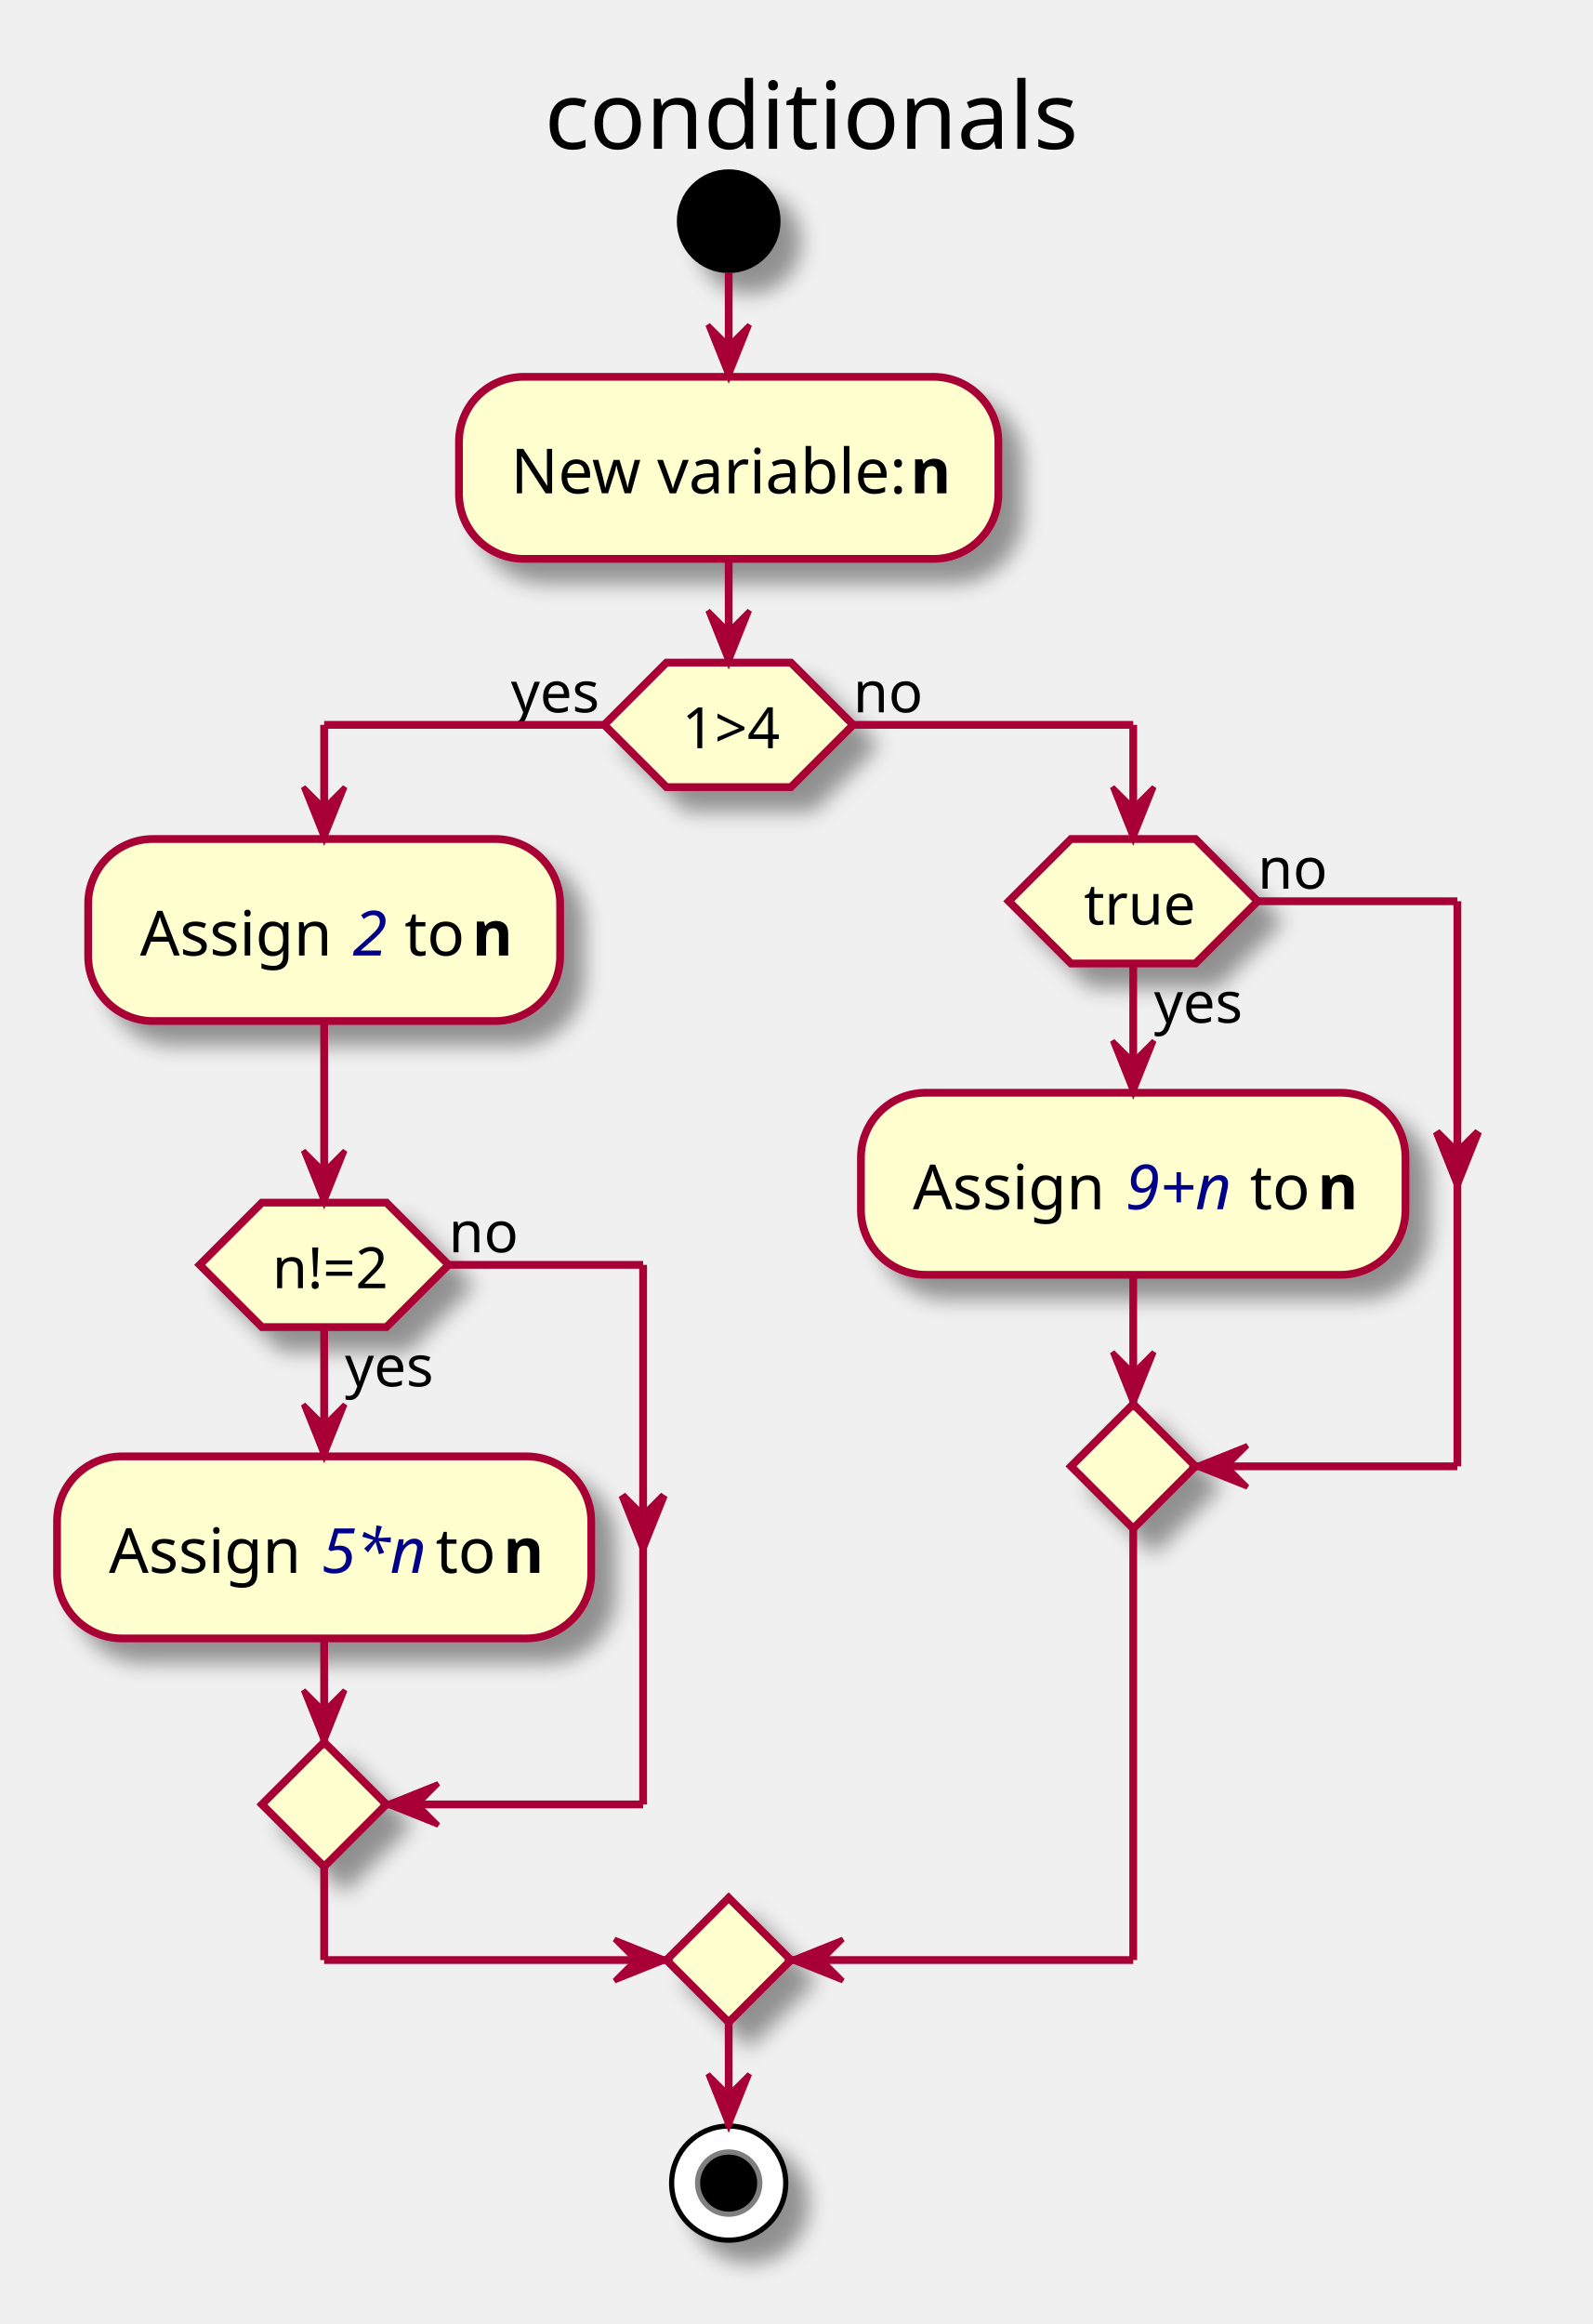
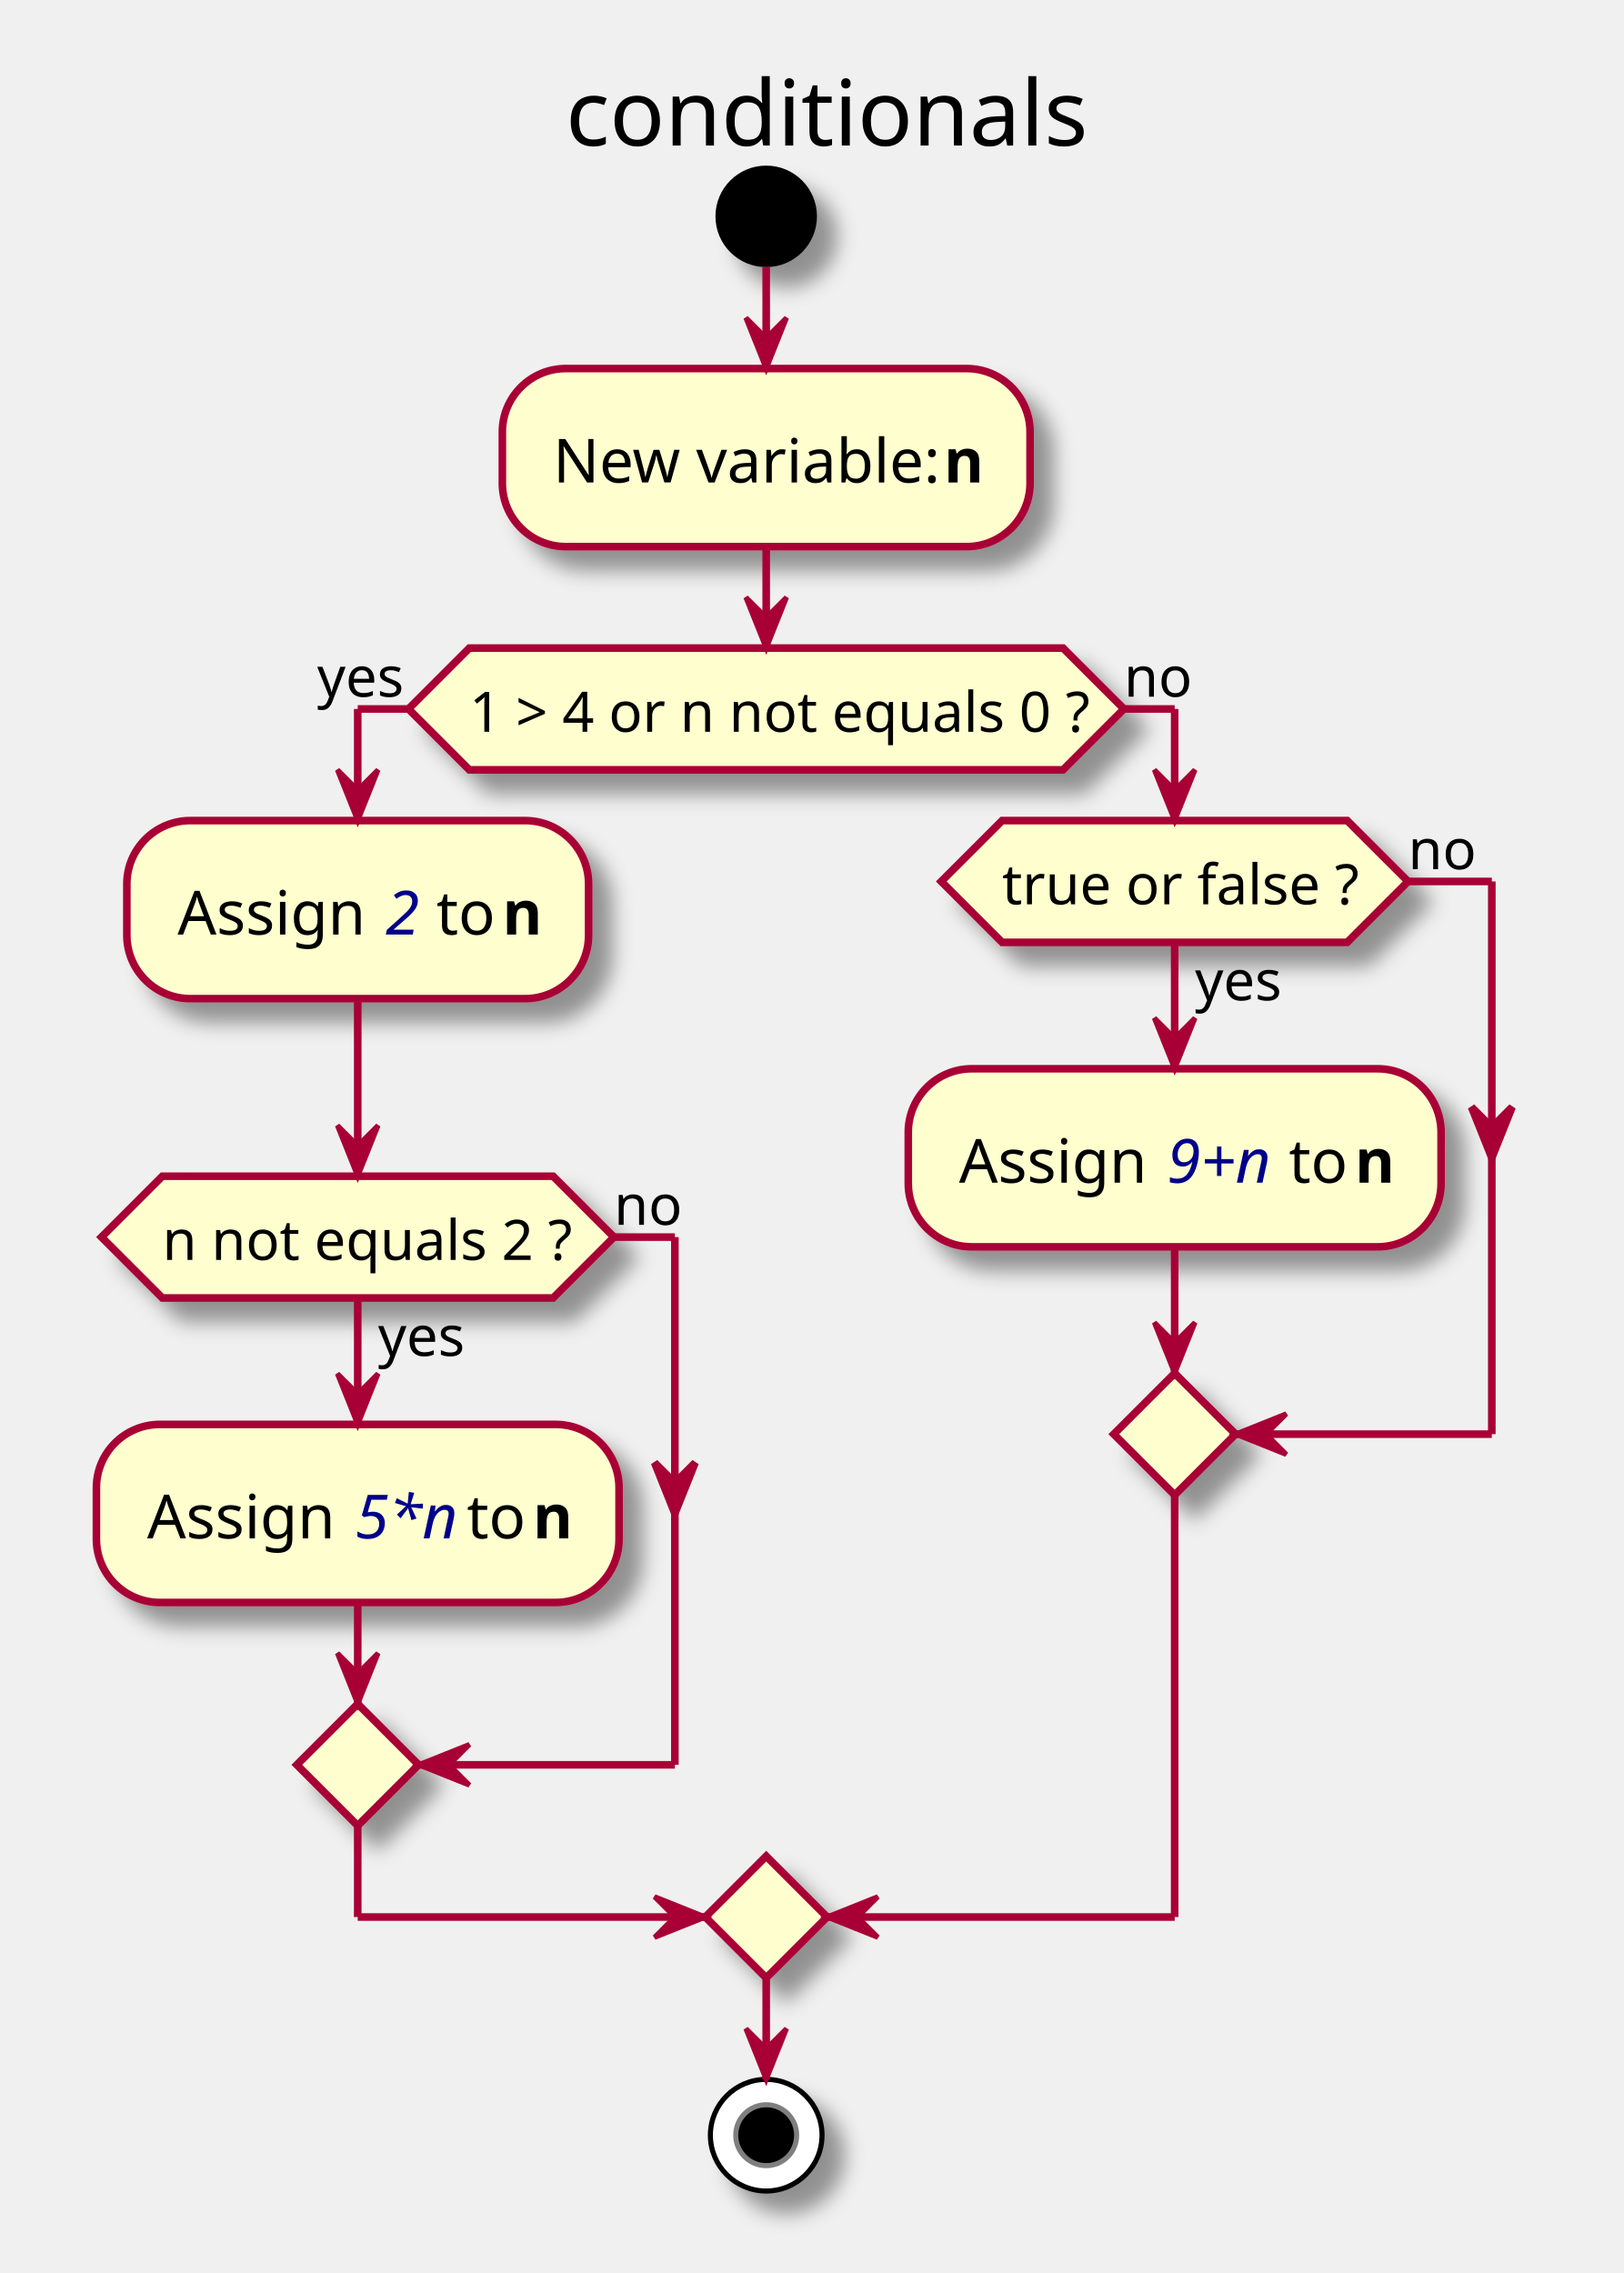
- <svg xmlns="http://www.w3.org/2000/svg" contentScriptType="application/ecmascript" contentStyleType="text/css" height="448px" preserveAspectRatio="none" style="width:307px;height:448px;" version="1.1" viewBox="0 0 307 448" width="307px" zoomAndPan="magnify">
+ <svg xmlns="http://www.w3.org/2000/svg" contentScriptType="application/ecmascript" contentStyleType="text/css" height="448px" preserveAspectRatio="none" style="width:320px;height:448px;" version="1.1" viewBox="0 0 320 448" width="320px" zoomAndPan="magnify">
  <defs>
-     <filter height="300%" id="f1mr8ckkoxqkpr" width="300%" x="-1" y="-1">
+     <filter height="300%" id="fi87g1wiv5mn" width="300%" x="-1" y="-1">
      <feGaussianBlur result="blurOut" stdDeviation="2.0" />
      <feColorMatrix in="blurOut" result="blurOut2" type="matrix" values="0 0 0 0 0 0 0 0 0 0 0 0 0 0 0 0 0 0 .4 0" />
      <feOffset dx="4.0" dy="4.0" in="blurOut2" result="blurOut3" />
      <feBlend in="SourceGraphic" in2="blurOut3" mode="normal" />
    </filter>
  </defs>
  <g>
-     <text fill="#000000" font-family="sans-serif" font-size="18" lengthAdjust="spacingAndGlyphs" textLength="95" x="105" y="28.686">conditionals</text>
-     <ellipse cx="140.5" cy="42.641" fill="#000000" filter="url(#f1mr8ckkoxqkpr)" rx="10" ry="10" style="stroke: none; stroke-width: 1.0;" />
-     <rect fill="#FEFECE" filter="url(#f1mr8ckkoxqkpr)" height="35.094" rx="12.5" ry="12.5" style="stroke: #A80036; stroke-width: 1.5;" width="104" x="88.5" y="72.641" />
-     <text fill="#000000" font-family="sans-serif" font-size="12" lengthAdjust="spacingAndGlyphs" textLength="74" x="98.5" y="95.098">New variable:</text>
-     <text fill="#000000" font-family="sans-serif" font-size="12" font-weight="bold" lengthAdjust="spacingAndGlyphs" textLength="7" x="175.5" y="95.098">n</text>
-     <polygon fill="#FEFECE" filter="url(#f1mr8ckkoxqkpr)" points="128.5,127.734,152.5,127.734,164.5,139.734,152.5,151.734,128.5,151.734,116.5,139.734,128.5,127.734" style="stroke: #A80036; stroke-width: 1.5;" />
-     <text fill="#000000" font-family="sans-serif" font-size="11" lengthAdjust="spacingAndGlyphs" textLength="18" x="131.5" y="144.235">1&gt;4</text>
-     <text fill="#000000" font-family="sans-serif" font-size="11" lengthAdjust="spacingAndGlyphs" textLength="18" x="98.5" y="137.317">yes</text>
-     <text fill="#000000" font-family="sans-serif" font-size="11" lengthAdjust="spacingAndGlyphs" textLength="12" x="164.5" y="137.317">no</text>
-     <rect fill="#FEFECE" filter="url(#f1mr8ckkoxqkpr)" height="35.094" rx="12.5" ry="12.5" style="stroke: #A80036; stroke-width: 1.5;" width="91" x="17" y="161.734" />
-     <text fill="#000000" font-family="sans-serif" font-size="12" lengthAdjust="spacingAndGlyphs" textLength="38" x="27" y="184.191">Assign</text>
-     <text fill="#00008B" font-family="sans-serif" font-size="12" font-style="italic" lengthAdjust="spacingAndGlyphs" textLength="7" x="68" y="184.191">2</text>
-     <text fill="#000000" font-family="sans-serif" font-size="12" lengthAdjust="spacingAndGlyphs" textLength="10" x="78" y="184.191">to</text>
-     <text fill="#000000" font-family="sans-serif" font-size="12" font-weight="bold" lengthAdjust="spacingAndGlyphs" textLength="7" x="91" y="184.191">n</text>
-     <rect fill="#FEFECE" filter="url(#f1mr8ckkoxqkpr)" height="35.094" rx="12.5" ry="12.5" style="stroke: #A80036; stroke-width: 1.5;" width="103" x="11" y="280.746" />
-     <text fill="#000000" font-family="sans-serif" font-size="12" lengthAdjust="spacingAndGlyphs" textLength="38" x="21" y="303.203">Assign</text>
-     <text fill="#00008B" font-family="sans-serif" font-size="12" font-style="italic" lengthAdjust="spacingAndGlyphs" textLength="19" x="62" y="303.203">5*n</text>
-     <text fill="#000000" font-family="sans-serif" font-size="12" lengthAdjust="spacingAndGlyphs" textLength="10" x="84" y="303.203">to</text>
-     <text fill="#000000" font-family="sans-serif" font-size="12" font-weight="bold" lengthAdjust="spacingAndGlyphs" textLength="7" x="97" y="303.203">n</text>
-     <polygon fill="#FEFECE" filter="url(#f1mr8ckkoxqkpr)" points="50.5,231.828,74.5,231.828,86.5,243.828,74.5,255.828,50.5,255.828,38.5,243.828,50.5,231.828" style="stroke: #A80036; stroke-width: 1.5;" />
-     <text fill="#000000" font-family="sans-serif" font-size="11" lengthAdjust="spacingAndGlyphs" textLength="18" x="66.5" y="267.247">yes</text>
-     <text fill="#000000" font-family="sans-serif" font-size="11" lengthAdjust="spacingAndGlyphs" textLength="20" x="52.5" y="248.329">n!=2</text>
-     <text fill="#000000" font-family="sans-serif" font-size="11" lengthAdjust="spacingAndGlyphs" textLength="12" x="86.5" y="241.411">no</text>
-     <polygon fill="#FEFECE" filter="url(#f1mr8ckkoxqkpr)" points="62.5,335.84,74.5,347.84,62.5,359.84,50.5,347.84,62.5,335.84" style="stroke: #A80036; stroke-width: 1.5;" />
-     <rect fill="#FEFECE" filter="url(#f1mr8ckkoxqkpr)" height="35.094" rx="12.5" ry="12.5" style="stroke: #A80036; stroke-width: 1.5;" width="105" x="166" y="210.652" />
-     <text fill="#000000" font-family="sans-serif" font-size="12" lengthAdjust="spacingAndGlyphs" textLength="38" x="176" y="233.109">Assign</text>
-     <text fill="#00008B" font-family="sans-serif" font-size="12" font-style="italic" lengthAdjust="spacingAndGlyphs" textLength="21" x="217" y="233.109">9+n</text>
-     <text fill="#000000" font-family="sans-serif" font-size="12" lengthAdjust="spacingAndGlyphs" textLength="10" x="241" y="233.109">to</text>
-     <text fill="#000000" font-family="sans-serif" font-size="12" font-weight="bold" lengthAdjust="spacingAndGlyphs" textLength="7" x="254" y="233.109">n</text>
-     <polygon fill="#FEFECE" filter="url(#f1mr8ckkoxqkpr)" points="206.5,161.734,230.5,161.734,242.5,173.734,230.5,185.734,206.5,185.734,194.5,173.734,206.5,161.734" style="stroke: #A80036; stroke-width: 1.5;" />
-     <text fill="#000000" font-family="sans-serif" font-size="11" lengthAdjust="spacingAndGlyphs" textLength="18" x="222.5" y="197.153">yes</text>
-     <text fill="#000000" font-family="sans-serif" font-size="11" lengthAdjust="spacingAndGlyphs" textLength="19" x="209" y="178.235">true</text>
-     <text fill="#000000" font-family="sans-serif" font-size="11" lengthAdjust="spacingAndGlyphs" textLength="12" x="242.5" y="171.317">no</text>
-     <polygon fill="#FEFECE" filter="url(#f1mr8ckkoxqkpr)" points="218.5,270.664,230.5,282.664,218.5,294.664,206.5,282.664,218.5,270.664" style="stroke: #A80036; stroke-width: 1.5;" />
-     <polygon fill="#FEFECE" filter="url(#f1mr8ckkoxqkpr)" points="140.5,365.84,152.5,377.84,140.5,389.84,128.5,377.84,140.5,365.84" style="stroke: #A80036; stroke-width: 1.5;" />
-     <ellipse cx="140.5" cy="420.84" fill="#FFFFFF" filter="url(#f1mr8ckkoxqkpr)" rx="11" ry="11" style="stroke: #000000; stroke-width: 1.0;" />
-     <ellipse cx="140.5" cy="420.84" fill="#000000" rx="6" ry="6" style="stroke: #7F7F7F; stroke-width: 1.0;" />
-     <line style="stroke: #A80036; stroke-width: 1.5;" x1="140.5" x2="140.5" y1="52.641" y2="72.641" />
-     <polygon fill="#A80036" points="136.5,62.641,140.5,72.641,144.5,62.641,140.5,66.641" style="stroke: #A80036; stroke-width: 1.0;" />
-     <line style="stroke: #A80036; stroke-width: 1.5;" x1="62.5" x2="62.5" y1="255.828" y2="280.746" />
-     <polygon fill="#A80036" points="58.5,270.746,62.5,280.746,66.5,270.746,62.5,274.746" style="stroke: #A80036; stroke-width: 1.0;" />
-     <line style="stroke: #A80036; stroke-width: 1.5;" x1="86.5" x2="124" y1="243.828" y2="243.828" />
-     <polygon fill="#A80036" points="120,288.293,124,298.293,128,288.293,124,292.293" style="stroke: #A80036; stroke-width: 1.5;" />
-     <line style="stroke: #A80036; stroke-width: 1.5;" x1="124" x2="124" y1="243.828" y2="347.84" />
-     <line style="stroke: #A80036; stroke-width: 1.5;" x1="124" x2="74.5" y1="347.84" y2="347.84" />
-     <polygon fill="#A80036" points="84.5,343.84,74.5,347.84,84.5,351.84,80.5,347.84" style="stroke: #A80036; stroke-width: 1.0;" />
-     <line style="stroke: #A80036; stroke-width: 1.5;" x1="62.5" x2="62.5" y1="315.84" y2="335.84" />
-     <polygon fill="#A80036" points="58.5,325.84,62.5,335.84,66.5,325.84,62.5,329.84" style="stroke: #A80036; stroke-width: 1.0;" />
-     <line style="stroke: #A80036; stroke-width: 1.5;" x1="62.5" x2="62.5" y1="196.828" y2="231.828" />
-     <polygon fill="#A80036" points="58.5,221.828,62.5,231.828,66.5,221.828,62.5,225.828" style="stroke: #A80036; stroke-width: 1.0;" />
-     <line style="stroke: #A80036; stroke-width: 1.5;" x1="218.5" x2="218.5" y1="185.734" y2="210.652" />
-     <polygon fill="#A80036" points="214.5,200.652,218.5,210.652,222.5,200.652,218.5,204.652" style="stroke: #A80036; stroke-width: 1.0;" />
-     <line style="stroke: #A80036; stroke-width: 1.5;" x1="242.5" x2="281" y1="173.734" y2="173.734" />
-     <polygon fill="#A80036" points="277,218.199,281,228.199,285,218.199,281,222.199" style="stroke: #A80036; stroke-width: 1.5;" />
-     <line style="stroke: #A80036; stroke-width: 1.5;" x1="281" x2="281" y1="173.734" y2="282.664" />
-     <line style="stroke: #A80036; stroke-width: 1.5;" x1="281" x2="230.5" y1="282.664" y2="282.664" />
-     <polygon fill="#A80036" points="240.5,278.664,230.5,282.664,240.5,286.664,236.5,282.664" style="stroke: #A80036; stroke-width: 1.0;" />
-     <line style="stroke: #A80036; stroke-width: 1.5;" x1="218.5" x2="218.5" y1="245.746" y2="270.664" />
-     <polygon fill="#A80036" points="214.5,260.664,218.5,270.664,222.5,260.664,218.5,264.664" style="stroke: #A80036; stroke-width: 1.0;" />
-     <line style="stroke: #A80036; stroke-width: 1.5;" x1="116.5" x2="62.5" y1="139.734" y2="139.734" />
-     <line style="stroke: #A80036; stroke-width: 1.5;" x1="62.5" x2="62.5" y1="139.734" y2="161.734" />
-     <polygon fill="#A80036" points="58.5,151.734,62.5,161.734,66.5,151.734,62.5,155.734" style="stroke: #A80036; stroke-width: 1.0;" />
-     <line style="stroke: #A80036; stroke-width: 1.5;" x1="164.5" x2="218.5" y1="139.734" y2="139.734" />
-     <line style="stroke: #A80036; stroke-width: 1.5;" x1="218.5" x2="218.5" y1="139.734" y2="161.734" />
-     <polygon fill="#A80036" points="214.5,151.734,218.5,161.734,222.5,151.734,218.5,155.734" style="stroke: #A80036; stroke-width: 1.0;" />
-     <line style="stroke: #A80036; stroke-width: 1.5;" x1="62.5" x2="62.5" y1="359.84" y2="377.84" />
-     <line style="stroke: #A80036; stroke-width: 1.5;" x1="62.5" x2="128.5" y1="377.84" y2="377.84" />
-     <polygon fill="#A80036" points="118.5,373.84,128.5,377.84,118.5,381.84,122.5,377.84" style="stroke: #A80036; stroke-width: 1.0;" />
-     <line style="stroke: #A80036; stroke-width: 1.5;" x1="218.5" x2="218.5" y1="294.664" y2="377.84" />
-     <line style="stroke: #A80036; stroke-width: 1.5;" x1="218.5" x2="152.5" y1="377.84" y2="377.84" />
-     <polygon fill="#A80036" points="162.5,373.84,152.5,377.84,162.5,381.84,158.5,377.84" style="stroke: #A80036; stroke-width: 1.0;" />
-     <line style="stroke: #A80036; stroke-width: 1.5;" x1="140.5" x2="140.5" y1="107.734" y2="127.734" />
-     <polygon fill="#A80036" points="136.5,117.734,140.5,127.734,144.5,117.734,140.5,121.734" style="stroke: #A80036; stroke-width: 1.0;" />
-     <line style="stroke: #A80036; stroke-width: 1.5;" x1="140.5" x2="140.5" y1="389.84" y2="409.84" />
-     <polygon fill="#A80036" points="136.5,399.84,140.5,409.84,144.5,399.84,140.5,403.84" style="stroke: #A80036; stroke-width: 1.0;" />
+     <text fill="#000000" font-family="sans-serif" font-size="18" lengthAdjust="spacingAndGlyphs" textLength="95" x="111.5" y="28.686">conditionals</text>
+     <ellipse cx="151" cy="42.641" fill="#000000" filter="url(#fi87g1wiv5mn)" rx="10" ry="10" style="stroke: none; stroke-width: 1.0;" />
+     <rect fill="#FEFECE" filter="url(#fi87g1wiv5mn)" height="35.094" rx="12.5" ry="12.5" style="stroke: #A80036; stroke-width: 1.5;" width="104" x="99" y="72.641" />
+     <text fill="#000000" font-family="sans-serif" font-size="12" lengthAdjust="spacingAndGlyphs" textLength="74" x="109" y="95.098">New variable:</text>
+     <text fill="#000000" font-family="sans-serif" font-size="12" font-weight="bold" lengthAdjust="spacingAndGlyphs" textLength="7" x="186" y="95.098">n</text>
+     <polygon fill="#FEFECE" filter="url(#fi87g1wiv5mn)" points="92.5,127.734,209.5,127.734,221.5,139.734,209.5,151.734,92.5,151.734,80.5,139.734,92.5,127.734" style="stroke: #A80036; stroke-width: 1.5;" />
+     <text fill="#000000" font-family="sans-serif" font-size="11" lengthAdjust="spacingAndGlyphs" textLength="117" x="92.5" y="144.235">1 &gt; 4 or n not equals 0 ?</text>
+     <text fill="#000000" font-family="sans-serif" font-size="11" lengthAdjust="spacingAndGlyphs" textLength="18" x="62.5" y="137.317">yes</text>
+     <text fill="#000000" font-family="sans-serif" font-size="11" lengthAdjust="spacingAndGlyphs" textLength="12" x="221.5" y="137.317">no</text>
+     <rect fill="#FEFECE" filter="url(#fi87g1wiv5mn)" height="35.094" rx="12.5" ry="12.5" style="stroke: #A80036; stroke-width: 1.5;" width="91" x="25" y="161.734" />
+     <text fill="#000000" font-family="sans-serif" font-size="12" lengthAdjust="spacingAndGlyphs" textLength="38" x="35" y="184.191">Assign</text>
+     <text fill="#00008B" font-family="sans-serif" font-size="12" font-style="italic" lengthAdjust="spacingAndGlyphs" textLength="7" x="76" y="184.191">2</text>
+     <text fill="#000000" font-family="sans-serif" font-size="12" lengthAdjust="spacingAndGlyphs" textLength="10" x="86" y="184.191">to</text>
+     <text fill="#000000" font-family="sans-serif" font-size="12" font-weight="bold" lengthAdjust="spacingAndGlyphs" textLength="7" x="99" y="184.191">n</text>
+     <rect fill="#FEFECE" filter="url(#fi87g1wiv5mn)" height="35.094" rx="12.5" ry="12.5" style="stroke: #A80036; stroke-width: 1.5;" width="103" x="19" y="280.746" />
+     <text fill="#000000" font-family="sans-serif" font-size="12" lengthAdjust="spacingAndGlyphs" textLength="38" x="29" y="303.203">Assign</text>
+     <text fill="#00008B" font-family="sans-serif" font-size="12" font-style="italic" lengthAdjust="spacingAndGlyphs" textLength="19" x="70" y="303.203">5*n</text>
+     <text fill="#000000" font-family="sans-serif" font-size="12" lengthAdjust="spacingAndGlyphs" textLength="10" x="92" y="303.203">to</text>
+     <text fill="#000000" font-family="sans-serif" font-size="12" font-weight="bold" lengthAdjust="spacingAndGlyphs" textLength="7" x="105" y="303.203">n</text>
+     <polygon fill="#FEFECE" filter="url(#fi87g1wiv5mn)" points="32,231.828,109,231.828,121,243.828,109,255.828,32,255.828,20,243.828,32,231.828" style="stroke: #A80036; stroke-width: 1.5;" />
+     <text fill="#000000" font-family="sans-serif" font-size="11" lengthAdjust="spacingAndGlyphs" textLength="18" x="74.5" y="267.247">yes</text>
+     <text fill="#000000" font-family="sans-serif" font-size="11" lengthAdjust="spacingAndGlyphs" textLength="77" x="32" y="248.329">n not equals 2 ?</text>
+     <text fill="#000000" font-family="sans-serif" font-size="11" lengthAdjust="spacingAndGlyphs" textLength="12" x="121" y="241.411">no</text>
+     <polygon fill="#FEFECE" filter="url(#fi87g1wiv5mn)" points="70.5,335.84,82.5,347.84,70.5,359.84,58.5,347.84,70.5,335.84" style="stroke: #A80036; stroke-width: 1.5;" />
+     <rect fill="#FEFECE" filter="url(#fi87g1wiv5mn)" height="35.094" rx="12.5" ry="12.5" style="stroke: #A80036; stroke-width: 1.5;" width="105" x="179" y="210.652" />
+     <text fill="#000000" font-family="sans-serif" font-size="12" lengthAdjust="spacingAndGlyphs" textLength="38" x="189" y="233.109">Assign</text>
+     <text fill="#00008B" font-family="sans-serif" font-size="12" font-style="italic" lengthAdjust="spacingAndGlyphs" textLength="21" x="230" y="233.109">9+n</text>
+     <text fill="#000000" font-family="sans-serif" font-size="12" lengthAdjust="spacingAndGlyphs" textLength="10" x="254" y="233.109">to</text>
+     <text fill="#000000" font-family="sans-serif" font-size="12" font-weight="bold" lengthAdjust="spacingAndGlyphs" textLength="7" x="267" y="233.109">n</text>
+     <polygon fill="#FEFECE" filter="url(#fi87g1wiv5mn)" points="197.5,161.734,265.5,161.734,277.5,173.734,265.5,185.734,197.5,185.734,185.5,173.734,197.5,161.734" style="stroke: #A80036; stroke-width: 1.5;" />
+     <text fill="#000000" font-family="sans-serif" font-size="11" lengthAdjust="spacingAndGlyphs" textLength="18" x="235.5" y="197.153">yes</text>
+     <text fill="#000000" font-family="sans-serif" font-size="11" lengthAdjust="spacingAndGlyphs" textLength="68" x="197.5" y="178.235">true or false ?</text>
+     <text fill="#000000" font-family="sans-serif" font-size="11" lengthAdjust="spacingAndGlyphs" textLength="12" x="277.5" y="171.317">no</text>
+     <polygon fill="#FEFECE" filter="url(#fi87g1wiv5mn)" points="231.5,270.664,243.5,282.664,231.5,294.664,219.5,282.664,231.5,270.664" style="stroke: #A80036; stroke-width: 1.5;" />
+     <polygon fill="#FEFECE" filter="url(#fi87g1wiv5mn)" points="151,365.84,163,377.84,151,389.84,139,377.84,151,365.84" style="stroke: #A80036; stroke-width: 1.5;" />
+     <ellipse cx="151" cy="420.84" fill="#FFFFFF" filter="url(#fi87g1wiv5mn)" rx="11" ry="11" style="stroke: #000000; stroke-width: 1.0;" />
+     <ellipse cx="151" cy="420.84" fill="#000000" rx="6" ry="6" style="stroke: #7F7F7F; stroke-width: 1.0;" />
+     <line style="stroke: #A80036; stroke-width: 1.5;" x1="151" x2="151" y1="52.641" y2="72.641" />
+     <polygon fill="#A80036" points="147,62.641,151,72.641,155,62.641,151,66.641" style="stroke: #A80036; stroke-width: 1.0;" />
+     <line style="stroke: #A80036; stroke-width: 1.5;" x1="70.5" x2="70.5" y1="255.828" y2="280.746" />
+     <polygon fill="#A80036" points="66.5,270.746,70.5,280.746,74.5,270.746,70.5,274.746" style="stroke: #A80036; stroke-width: 1.0;" />
+     <line style="stroke: #A80036; stroke-width: 1.5;" x1="121" x2="133" y1="243.828" y2="243.828" />
+     <polygon fill="#A80036" points="129,288.293,133,298.293,137,288.293,133,292.293" style="stroke: #A80036; stroke-width: 1.5;" />
+     <line style="stroke: #A80036; stroke-width: 1.5;" x1="133" x2="133" y1="243.828" y2="347.84" />
+     <line style="stroke: #A80036; stroke-width: 1.5;" x1="133" x2="82.5" y1="347.84" y2="347.84" />
+     <polygon fill="#A80036" points="92.5,343.84,82.5,347.84,92.5,351.84,88.5,347.84" style="stroke: #A80036; stroke-width: 1.0;" />
+     <line style="stroke: #A80036; stroke-width: 1.5;" x1="70.5" x2="70.5" y1="315.84" y2="335.84" />
+     <polygon fill="#A80036" points="66.5,325.84,70.5,335.84,74.5,325.84,70.5,329.84" style="stroke: #A80036; stroke-width: 1.0;" />
+     <line style="stroke: #A80036; stroke-width: 1.5;" x1="70.5" x2="70.5" y1="196.828" y2="231.828" />
+     <polygon fill="#A80036" points="66.5,221.828,70.5,231.828,74.5,221.828,70.5,225.828" style="stroke: #A80036; stroke-width: 1.0;" />
+     <line style="stroke: #A80036; stroke-width: 1.5;" x1="231.5" x2="231.5" y1="185.734" y2="210.652" />
+     <polygon fill="#A80036" points="227.5,200.652,231.5,210.652,235.5,200.652,231.5,204.652" style="stroke: #A80036; stroke-width: 1.0;" />
+     <line style="stroke: #A80036; stroke-width: 1.5;" x1="277.5" x2="294" y1="173.734" y2="173.734" />
+     <polygon fill="#A80036" points="290,218.199,294,228.199,298,218.199,294,222.199" style="stroke: #A80036; stroke-width: 1.5;" />
+     <line style="stroke: #A80036; stroke-width: 1.5;" x1="294" x2="294" y1="173.734" y2="282.664" />
+     <line style="stroke: #A80036; stroke-width: 1.5;" x1="294" x2="243.5" y1="282.664" y2="282.664" />
+     <polygon fill="#A80036" points="253.5,278.664,243.5,282.664,253.5,286.664,249.5,282.664" style="stroke: #A80036; stroke-width: 1.0;" />
+     <line style="stroke: #A80036; stroke-width: 1.5;" x1="231.5" x2="231.5" y1="245.746" y2="270.664" />
+     <polygon fill="#A80036" points="227.5,260.664,231.5,270.664,235.5,260.664,231.5,264.664" style="stroke: #A80036; stroke-width: 1.0;" />
+     <line style="stroke: #A80036; stroke-width: 1.5;" x1="80.5" x2="70.5" y1="139.734" y2="139.734" />
+     <line style="stroke: #A80036; stroke-width: 1.5;" x1="70.5" x2="70.5" y1="139.734" y2="161.734" />
+     <polygon fill="#A80036" points="66.5,151.734,70.5,161.734,74.5,151.734,70.5,155.734" style="stroke: #A80036; stroke-width: 1.0;" />
+     <line style="stroke: #A80036; stroke-width: 1.5;" x1="221.5" x2="231.5" y1="139.734" y2="139.734" />
+     <line style="stroke: #A80036; stroke-width: 1.5;" x1="231.5" x2="231.5" y1="139.734" y2="161.734" />
+     <polygon fill="#A80036" points="227.5,151.734,231.5,161.734,235.5,151.734,231.5,155.734" style="stroke: #A80036; stroke-width: 1.0;" />
+     <line style="stroke: #A80036; stroke-width: 1.5;" x1="70.5" x2="70.5" y1="359.84" y2="377.84" />
+     <line style="stroke: #A80036; stroke-width: 1.5;" x1="70.5" x2="139" y1="377.84" y2="377.84" />
+     <polygon fill="#A80036" points="129,373.84,139,377.84,129,381.84,133,377.84" style="stroke: #A80036; stroke-width: 1.0;" />
+     <line style="stroke: #A80036; stroke-width: 1.5;" x1="231.5" x2="231.5" y1="294.664" y2="377.84" />
+     <line style="stroke: #A80036; stroke-width: 1.5;" x1="231.5" x2="163" y1="377.84" y2="377.84" />
+     <polygon fill="#A80036" points="173,373.84,163,377.84,173,381.84,169,377.84" style="stroke: #A80036; stroke-width: 1.0;" />
+     <line style="stroke: #A80036; stroke-width: 1.5;" x1="151" x2="151" y1="107.734" y2="127.734" />
+     <polygon fill="#A80036" points="147,117.734,151,127.734,155,117.734,151,121.734" style="stroke: #A80036; stroke-width: 1.0;" />
+     <line style="stroke: #A80036; stroke-width: 1.5;" x1="151" x2="151" y1="389.84" y2="409.84" />
+     <polygon fill="#A80036" points="147,399.84,151,409.84,155,399.84,151,403.84" style="stroke: #A80036; stroke-width: 1.0;" />
  </g>
</svg>
